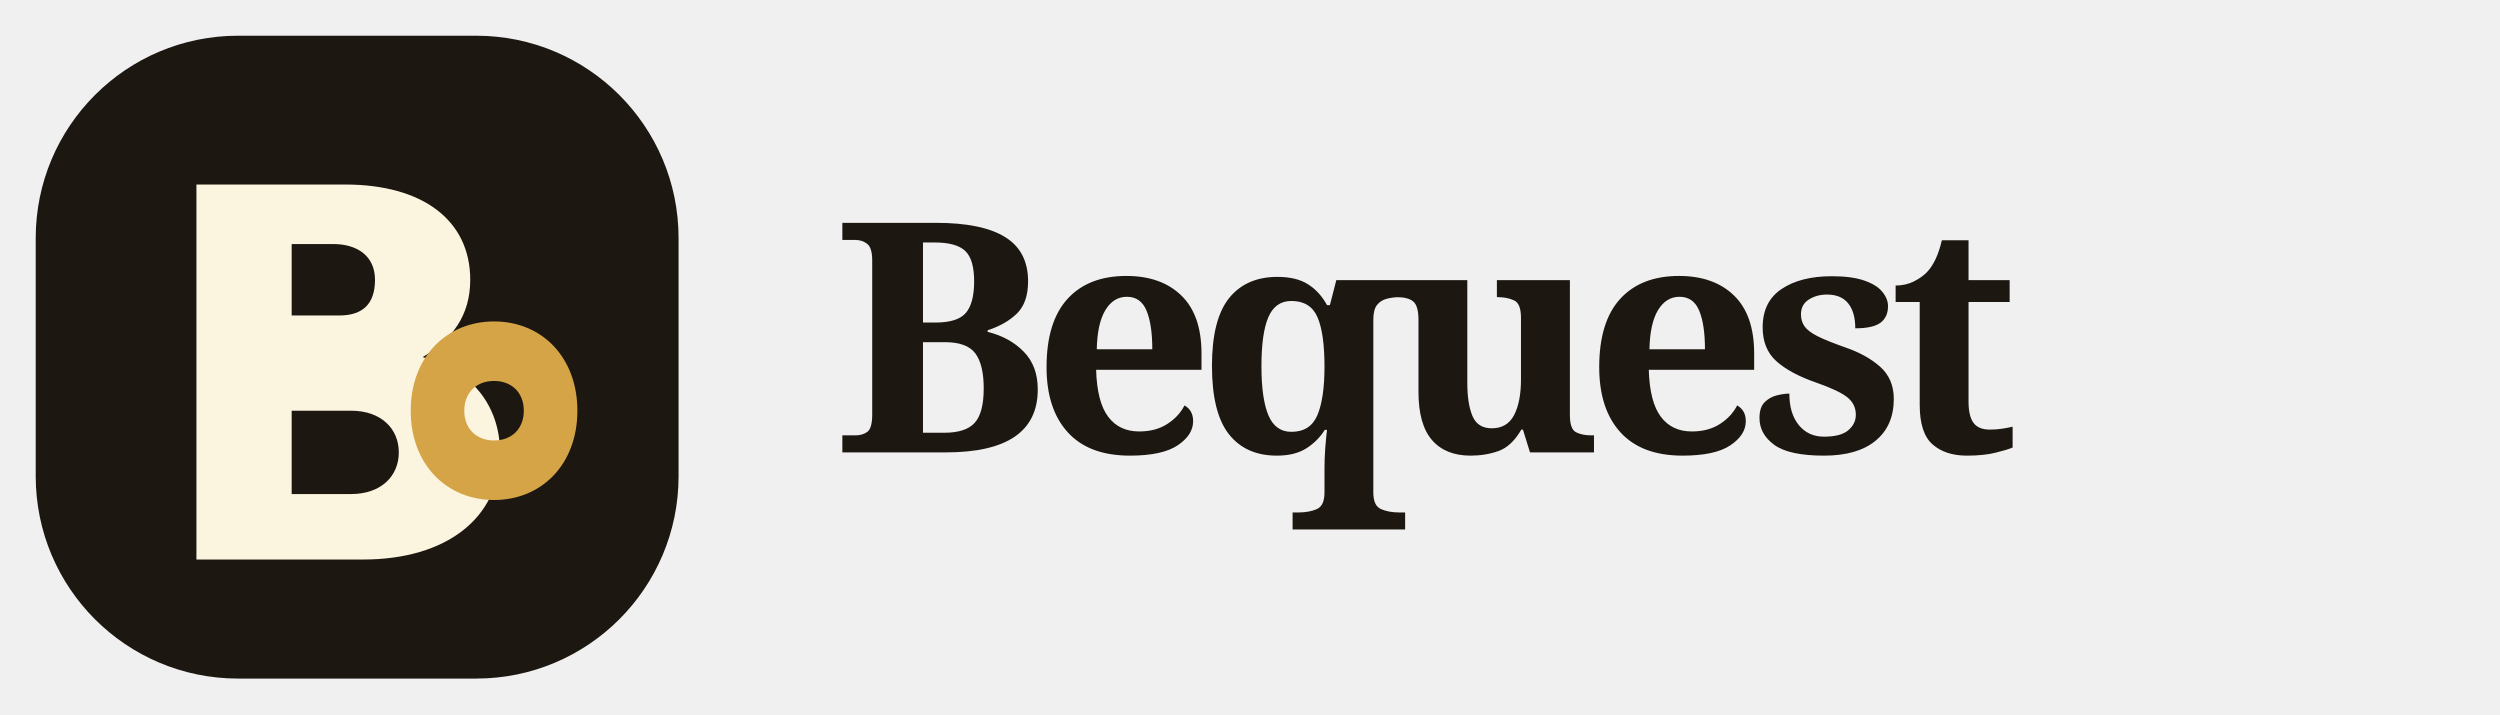
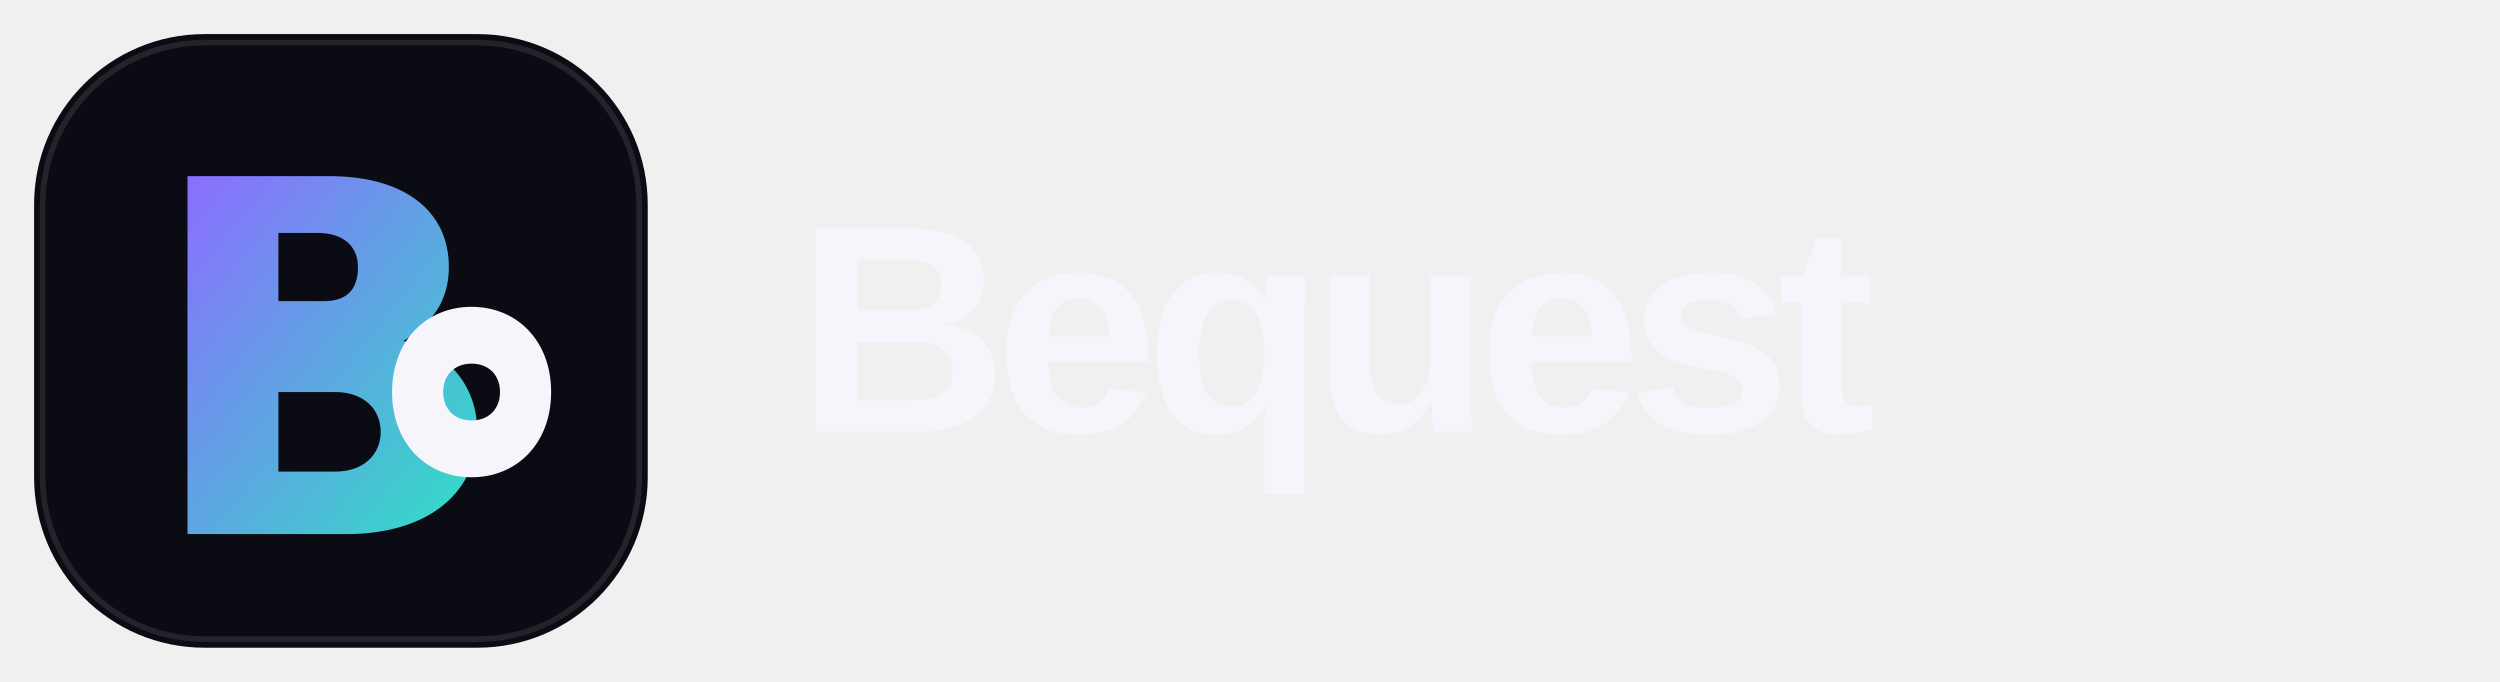
- <svg xmlns="http://www.w3.org/2000/svg" viewBox="0 0 420 120" role="img" aria-labelledby="title">
-   <rect x="6" y="6" width="108" height="108" rx="34" fill="#1c1711" />
-   <path d="M33 84V31h25c13 0 21 6 21 16 0 6-3 10-8 13 8 2 13 8 13 16 0 11-9 18-23 18H33Zm16-31h8c4 0 6-2 6-6s-3-6-7-6h-7v12Zm0 30h10c5 0 8-3 8-7s-3-7-8-7H49v14Z" fill="#fbf4df" />
-   <path d="M83 84c-8 0-14-6-14-15s6-15 14-15 14 6 14 15-6 15-14 15Zm0-10c3 0 5-2 5-5s-2-5-5-5-5 2-5 5 2 5 5 5Z" fill="#d5a447" />
-   <text x="140" y="76" fill="#1c1711" font-family="Georgia, serif" font-size="54" font-weight="700" letter-spacing="-3">Bequest</text>
+ <svg xmlns="http://www.w3.org/2000/svg" viewBox="0 0 440 120" role="img" aria-labelledby="title">
+   <defs>
+     <linearGradient id="bq" x1="0" y1="0" x2="1" y2="1">
+       <stop offset="0" stop-color="#8b6dff" />
+       <stop offset="1" stop-color="#2fe0c4" />
+     </linearGradient>
+   </defs>
+   <rect x="6" y="6" width="108" height="108" rx="30" fill="#0b0b13" />
+   <rect x="7.5" y="7.5" width="105" height="105" rx="28.5" fill="none" stroke="#ffffff" stroke-opacity="0.1" />
+   <path d="M33 84V31h25c13 0 21 6 21 16 0 6-3 10-8 13 8 2 13 8 13 16 0 11-9 18-23 18H33Zm16-31h8c4 0 6-2 6-6s-3-6-7-6h-7v12Zm0 30h10c5 0 8-3 8-7s-3-7-8-7H49v14Z" fill="url(#bq)" />
+   <path d="M83 84c-8 0-14-6-14-15s6-15 14-15 14 6 14 15-6 15-14 15Zm0-10c3 0 5-2 5-5s-2-5-5-5-5 2-5 5 2 5 5 5Z" fill="#f5f5fb" />
+   <text x="140" y="76" fill="#f5f5fb" font-family="'Space Grotesk', Arial, sans-serif" font-size="52" font-weight="700" letter-spacing="-2.5">Bequest</text>
</svg>
